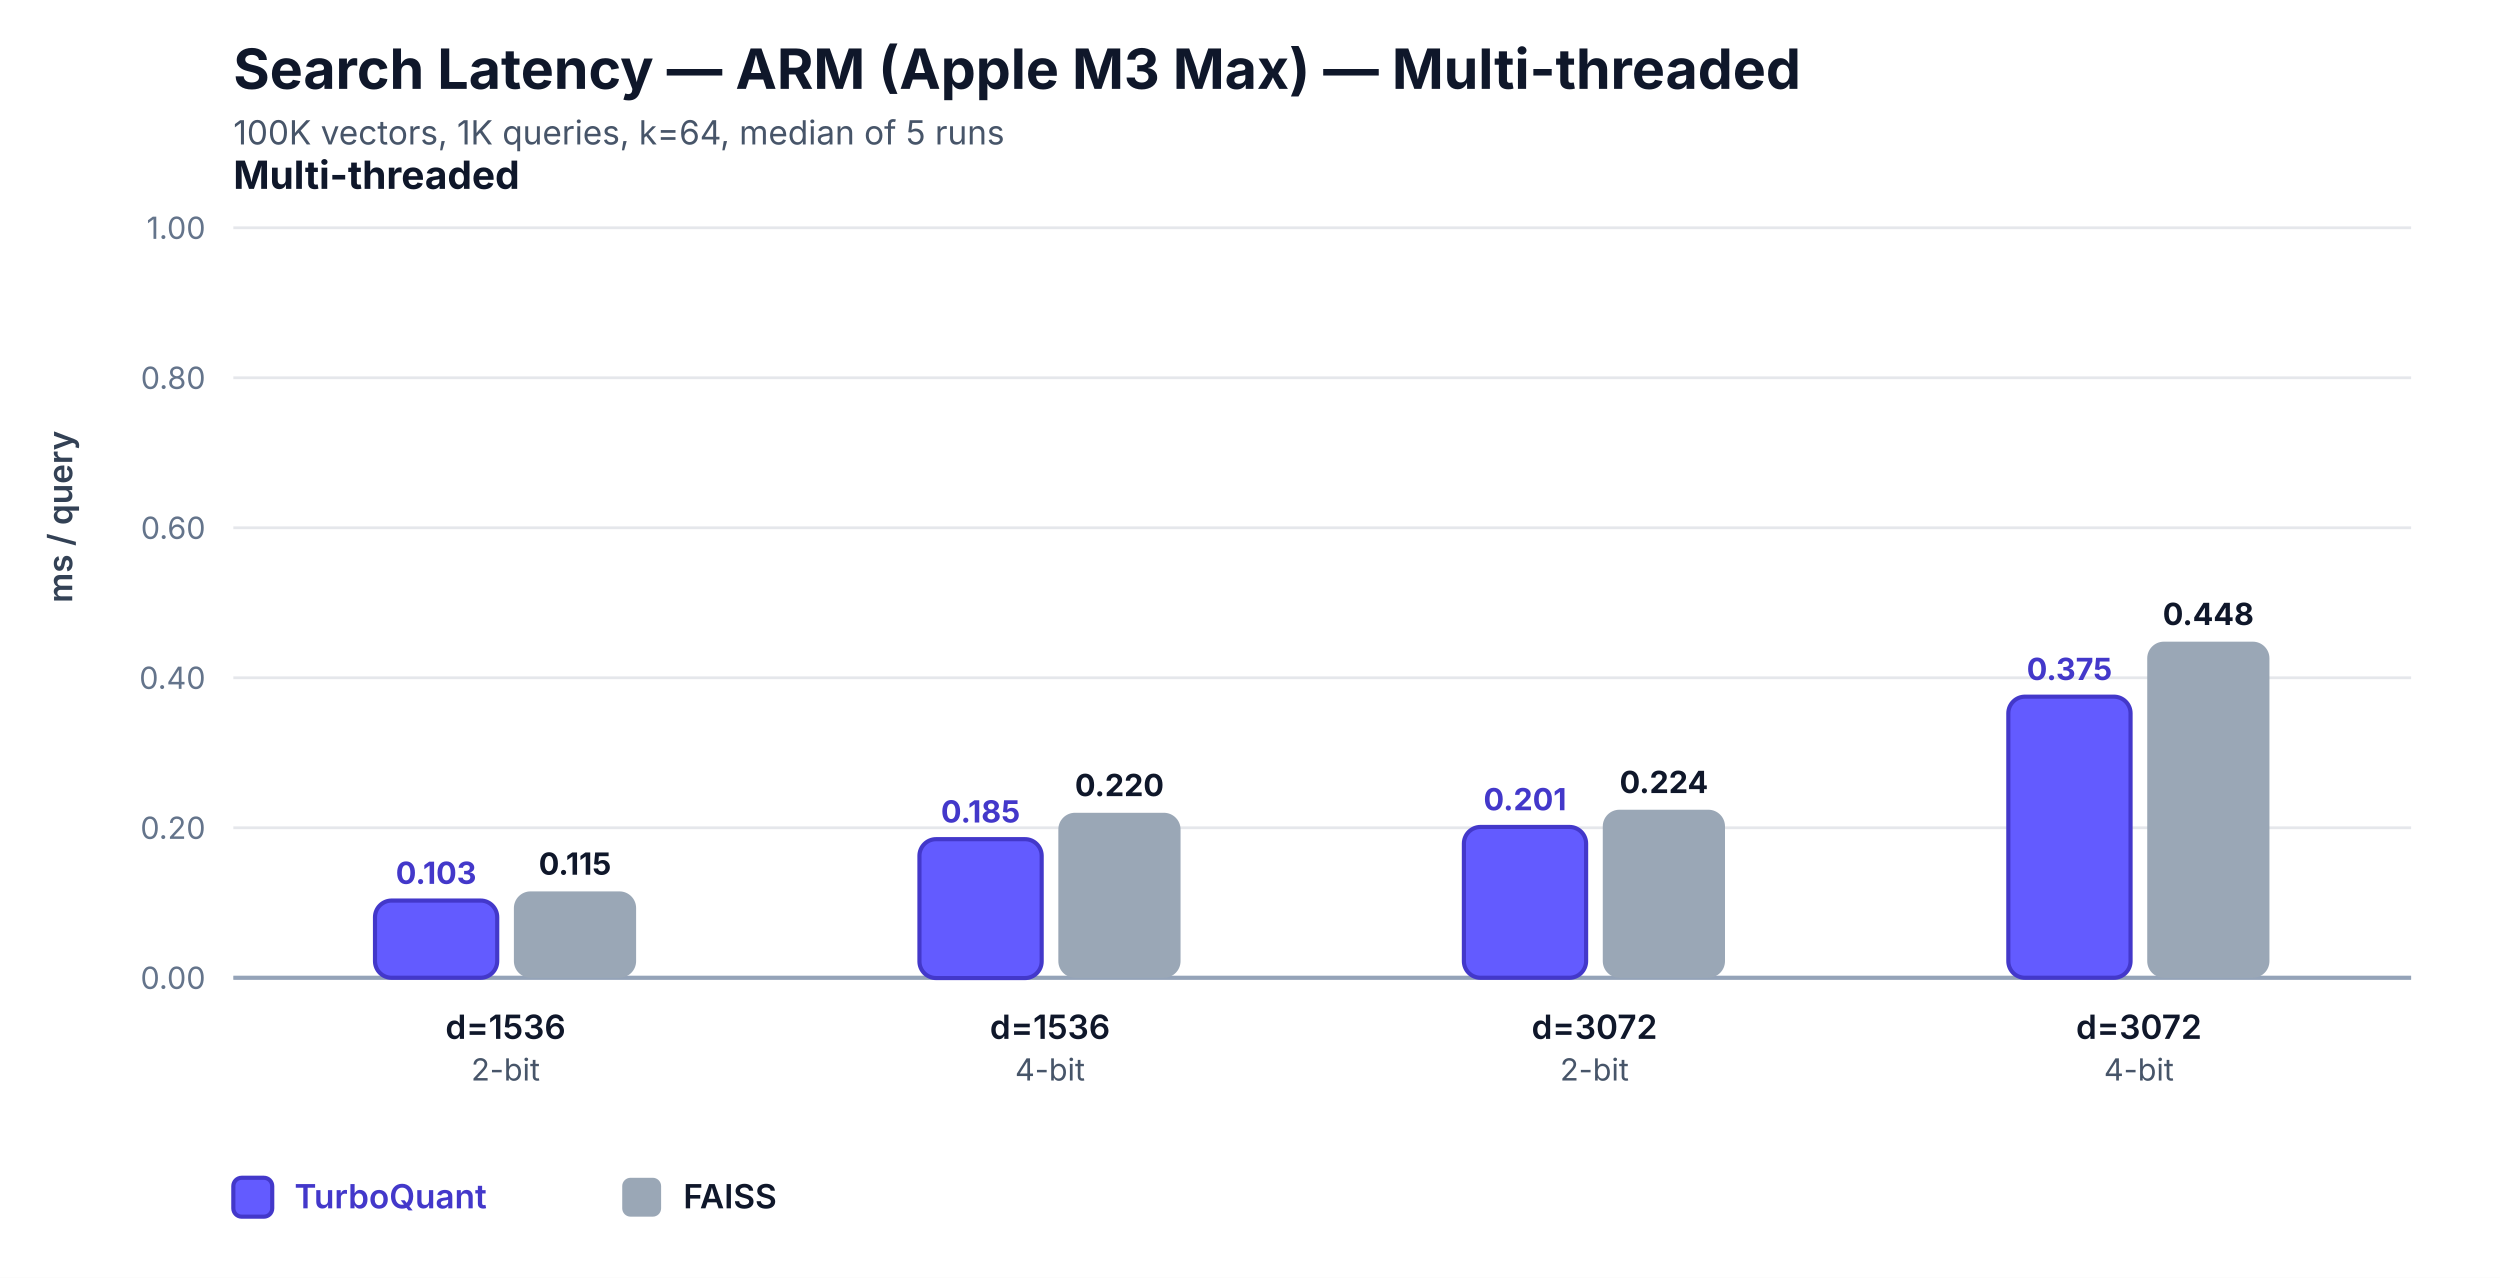
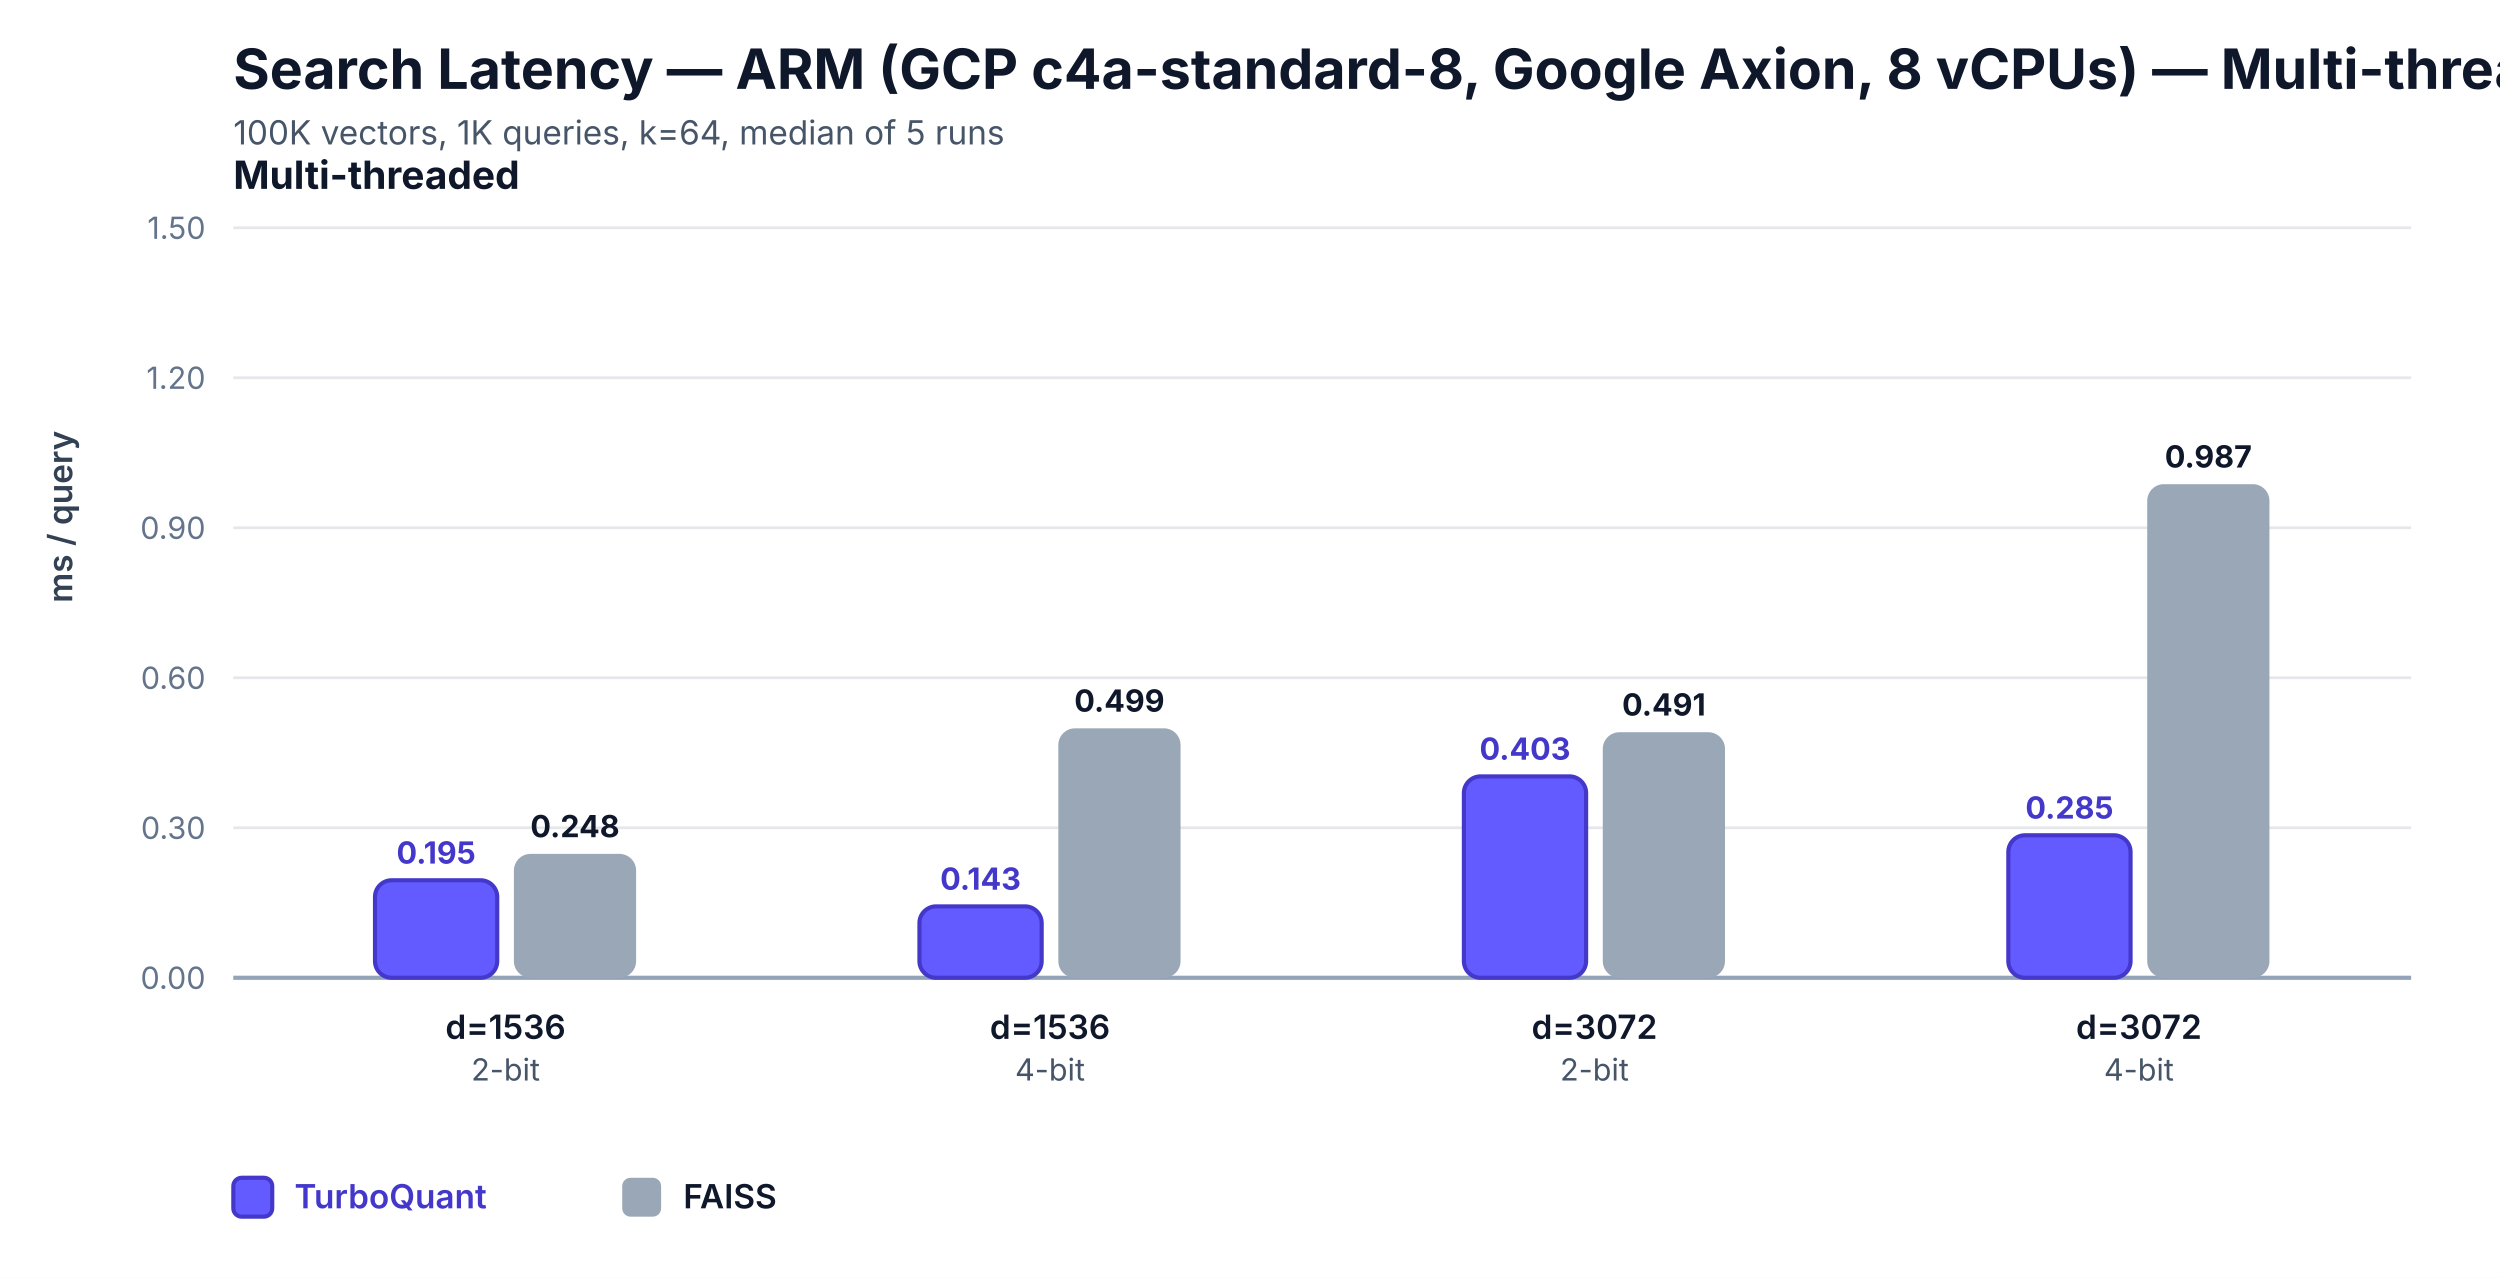
- <svg xmlns="http://www.w3.org/2000/svg" width="900" height="460" viewBox="0 0 900 460" role="img" aria-label="Search Latency — ARM (Apple M3 Max) — Multi-threaded">
-   <style>
-   .title { font: 700 20px -apple-system, BlinkMacSystemFont, "Segoe UI", sans-serif; fill: #0f172a; }
-   .subtitle { font: 400 12px -apple-system, BlinkMacSystemFont, "Segoe UI", sans-serif; fill: #475569; }
-   .panel { font: 700 14px -apple-system, BlinkMacSystemFont, "Segoe UI", sans-serif; fill: #0f172a; }
-   .label { font: 600 12px -apple-system, BlinkMacSystemFont, "Segoe UI", sans-serif; fill: #0f172a; }
-   .secondary { font: 400 11px -apple-system, BlinkMacSystemFont, "Segoe UI", sans-serif; fill: #475569; }
-   .tick { font: 400 11px -apple-system, BlinkMacSystemFont, "Segoe UI", sans-serif; fill: #64748b; }
-   .value { font: 700 11px -apple-system, BlinkMacSystemFont, "Segoe UI", sans-serif; fill: #0f172a; }
-   .value-accent { font: 700 11px -apple-system, BlinkMacSystemFont, "Segoe UI", sans-serif; fill: #4338ca; }
-   .axis { font: 600 12px -apple-system, BlinkMacSystemFont, "Segoe UI", sans-serif; fill: #334155; }
-   .legend { font: 600 12px -apple-system, BlinkMacSystemFont, "Segoe UI", sans-serif; fill: #0f172a; }
- </style>
-   <rect width="100%" height="100%" fill="#ffffff" />
-   <text x="84" y="32" class="title">Search Latency — ARM (Apple M3 Max) — Multi-threaded</text>
+ <svg xmlns="http://www.w3.org/2000/svg" width="900" height="460" aria-label="Search Latency — ARM (GCP c4a-standard-8, Google Axion, 8 vCPUs) — Multi-threaded" role="img" viewBox="0 0 900 460">
+   <style>.title{font:700 20px -apple-system,BlinkMacSystemFont,"Segoe UI",sans-serif;fill:#0f172a}.subtitle{font:400 12px -apple-system,BlinkMacSystemFont,"Segoe UI",sans-serif;fill:#475569}.label,.panel{fill:#0f172a}.panel{font:700 14px -apple-system,BlinkMacSystemFont,"Segoe UI",sans-serif}.label{font:600 12px -apple-system,BlinkMacSystemFont,"Segoe UI",sans-serif}.secondary,.tick{font:400 11px -apple-system,BlinkMacSystemFont,"Segoe UI",sans-serif;fill:#475569}.tick{fill:#64748b}.value,.value-accent{font:700 11px -apple-system,BlinkMacSystemFont,"Segoe UI",sans-serif;fill:#0f172a}.value-accent{fill:#4338ca}.axis,.legend{font:600 12px -apple-system,BlinkMacSystemFont,"Segoe UI",sans-serif;fill:#334155}.legend{fill:#0f172a}</style>
+   <rect width="100%" height="100%" fill="#fff" />
+   <text x="84" y="32" class="title">Search Latency — ARM (GCP c4a-standard-8, Google Axion, 8 vCPUs) — Multi-threaded</text>
  <text x="84" y="52" class="subtitle">100K vectors, 1K queries, k=64, median of 5 runs</text>
-   <line x1="84" y1="352.0" x2="868" y2="352.0" stroke="#e5e7eb" stroke-width="1" />
-   <text x="74" y="356.0" text-anchor="end" class="tick">0.00</text>
-   <line x1="84" y1="298.0" x2="868" y2="298.0" stroke="#e5e7eb" stroke-width="1" />
-   <text x="74" y="302.0" text-anchor="end" class="tick">0.20</text>
-   <line x1="84" y1="244.0" x2="868" y2="244.0" stroke="#e5e7eb" stroke-width="1" />
-   <text x="74" y="248.0" text-anchor="end" class="tick">0.40</text>
-   <line x1="84" y1="190.0" x2="868" y2="190.0" stroke="#e5e7eb" stroke-width="1" />
-   <text x="74" y="194.0" text-anchor="end" class="tick">0.60</text>
-   <line x1="84" y1="136.0" x2="868" y2="136.0" stroke="#e5e7eb" stroke-width="1" />
-   <text x="74" y="140.0" text-anchor="end" class="tick">0.80</text>
-   <line x1="84" y1="82.0" x2="868" y2="82.0" stroke="#e5e7eb" stroke-width="1" />
-   <text x="74" y="86.0" text-anchor="end" class="tick">1.00</text>
-   <line x1="84" y1="352.0" x2="868" y2="352.0" stroke="#94a3b8" stroke-width="1.5" />
+   <line x1="84" x2="868" y1="352" y2="352" stroke="#e5e7eb" stroke-width="1" />
+   <text x="74" y="356" class="tick" text-anchor="end">0.00</text>
+   <line x1="84" x2="868" y1="298" y2="298" stroke="#e5e7eb" stroke-width="1" />
+   <text x="74" y="302" class="tick" text-anchor="end">0.30</text>
+   <line x1="84" x2="868" y1="244" y2="244" stroke="#e5e7eb" stroke-width="1" />
+   <text x="74" y="248" class="tick" text-anchor="end">0.60</text>
+   <line x1="84" x2="868" y1="190" y2="190" stroke="#e5e7eb" stroke-width="1" />
+   <text x="74" y="194" class="tick" text-anchor="end">0.90</text>
+   <line x1="84" x2="868" y1="136" y2="136" stroke="#e5e7eb" stroke-width="1" />
+   <text x="74" y="140" class="tick" text-anchor="end">1.20</text>
+   <line x1="84" x2="868" y1="82" y2="82" stroke="#e5e7eb" stroke-width="1" />
+   <text x="74" y="86" class="tick" text-anchor="end">1.50</text>
+   <line x1="84" x2="868" y1="352" y2="352" stroke="#94a3b8" stroke-width="1.5" />
  <text x="84" y="68" class="panel">Multi-threaded</text>
-   <rect x="135.0" y="324.2" width="44" height="27.8" rx="6" fill="#635bff" stroke="#4338ca" stroke-width="1.5" />
-   <rect x="185.0" y="320.9" width="44" height="31.1" rx="6" fill="#9aa7b6" />
-   <text x="157.0" y="318.2" text-anchor="middle" class="value-accent">0.103</text>
-   <text x="207.0" y="314.9" text-anchor="middle" class="value">0.115</text>
-   <text x="182.0" y="374" text-anchor="middle" class="label">d=1536</text>
-   <text x="182.0" y="389" text-anchor="middle" class="secondary">2-bit</text>
-   <rect x="331.0" y="302.1" width="44" height="50.0" rx="6" fill="#635bff" stroke="#4338ca" stroke-width="1.5" />
-   <rect x="381.0" y="292.6" width="44" height="59.4" rx="6" fill="#9aa7b6" />
-   <text x="353.0" y="296.1" text-anchor="middle" class="value-accent">0.185</text>
-   <text x="403.0" y="286.6" text-anchor="middle" class="value">0.220</text>
-   <text x="378.0" y="374" text-anchor="middle" class="label">d=1536</text>
-   <text x="378.0" y="389" text-anchor="middle" class="secondary">4-bit</text>
-   <rect x="527.0" y="297.7" width="44" height="54.3" rx="6" fill="#635bff" stroke="#4338ca" stroke-width="1.5" />
-   <rect x="577.0" y="291.5" width="44" height="60.5" rx="6" fill="#9aa7b6" />
-   <text x="549.0" y="291.7" text-anchor="middle" class="value-accent">0.201</text>
-   <text x="599.0" y="285.5" text-anchor="middle" class="value">0.224</text>
-   <text x="574.0" y="374" text-anchor="middle" class="label">d=3072</text>
-   <text x="574.0" y="389" text-anchor="middle" class="secondary">2-bit</text>
-   <rect x="723.0" y="250.8" width="44" height="101.2" rx="6" fill="#635bff" stroke="#4338ca" stroke-width="1.5" />
-   <rect x="773.0" y="231.0" width="44" height="121.0" rx="6" fill="#9aa7b6" />
-   <text x="745.0" y="244.8" text-anchor="middle" class="value-accent">0.375</text>
-   <text x="795.0" y="225.0" text-anchor="middle" class="value">0.448</text>
-   <text x="770.0" y="374" text-anchor="middle" class="label">d=3072</text>
-   <text x="770.0" y="389" text-anchor="middle" class="secondary">4-bit</text>
-   <text x="26" y="217.0" transform="rotate(-90, 26, 217.0)" class="axis">ms / query</text>
-   <rect x="84" y="424" width="14" height="14" rx="3" fill="#635bff" stroke="#4338ca" stroke-width="1.5" />
-   <text x="106" y="435" class="legend" style="fill: #4338ca;">TurboQuant</text>
-   <rect x="224" y="424" width="14" height="14" rx="3" fill="#9aa7b6" />
+   <rect width="44" height="35.1" x="135" y="316.9" fill="#635bff" stroke="#4338ca" stroke-width="1.5" rx="6" />
+   <rect width="44" height="44.6" x="185" y="307.4" fill="#9aa7b6" rx="6" />
+   <text x="157" y="310.9" class="value-accent" text-anchor="middle">0.195</text>
+   <text x="207" y="301.4" class="value" text-anchor="middle">0.248</text>
+   <text x="182" y="374" class="label" text-anchor="middle">d=1536</text>
+   <text x="182" y="389" class="secondary" text-anchor="middle">2-bit</text>
+   <rect width="44" height="25.7" x="331" y="326.3" fill="#635bff" stroke="#4338ca" stroke-width="1.5" rx="6" />
+   <rect width="44" height="89.8" x="381" y="262.2" fill="#9aa7b6" rx="6" />
+   <text x="353" y="320.3" class="value-accent" text-anchor="middle">0.143</text>
+   <text x="403" y="256.2" class="value" text-anchor="middle">0.499</text>
+   <text x="378" y="374" class="label" text-anchor="middle">d=1536</text>
+   <text x="378" y="389" class="secondary" text-anchor="middle">4-bit</text>
+   <rect width="44" height="72.5" x="527" y="279.5" fill="#635bff" stroke="#4338ca" stroke-width="1.5" rx="6" />
+   <rect width="44" height="88.4" x="577" y="263.6" fill="#9aa7b6" rx="6" />
+   <text x="549" y="273.5" class="value-accent" text-anchor="middle">0.403</text>
+   <text x="599" y="257.6" class="value" text-anchor="middle">0.491</text>
+   <text x="574" y="374" class="label" text-anchor="middle">d=3072</text>
+   <text x="574" y="389" class="secondary" text-anchor="middle">2-bit</text>
+   <rect width="44" height="51.3" x="723" y="300.7" fill="#635bff" stroke="#4338ca" stroke-width="1.5" rx="6" />
+   <rect width="44" height="177.7" x="773" y="174.3" fill="#9aa7b6" rx="6" />
+   <text x="745" y="294.7" class="value-accent" text-anchor="middle">0.285</text>
+   <text x="795" y="168.3" class="value" text-anchor="middle">0.987</text>
+   <text x="770" y="374" class="label" text-anchor="middle">d=3072</text>
+   <text x="770" y="389" class="secondary" text-anchor="middle">4-bit</text>
+   <text x="26" y="217" class="axis" transform="rotate(-90, 26, 217.0)">ms / query</text>
+   <rect width="14" height="14" x="84" y="424" fill="#635bff" stroke="#4338ca" stroke-width="1.5" rx="3" />
+   <text x="106" y="435" class="legend" style="fill:#4338ca">TurboQuant</text>
+   <rect width="14" height="14" x="224" y="424" fill="#9aa7b6" rx="3" />
  <text x="246" y="435" class="legend">FAISS</text>
</svg>
